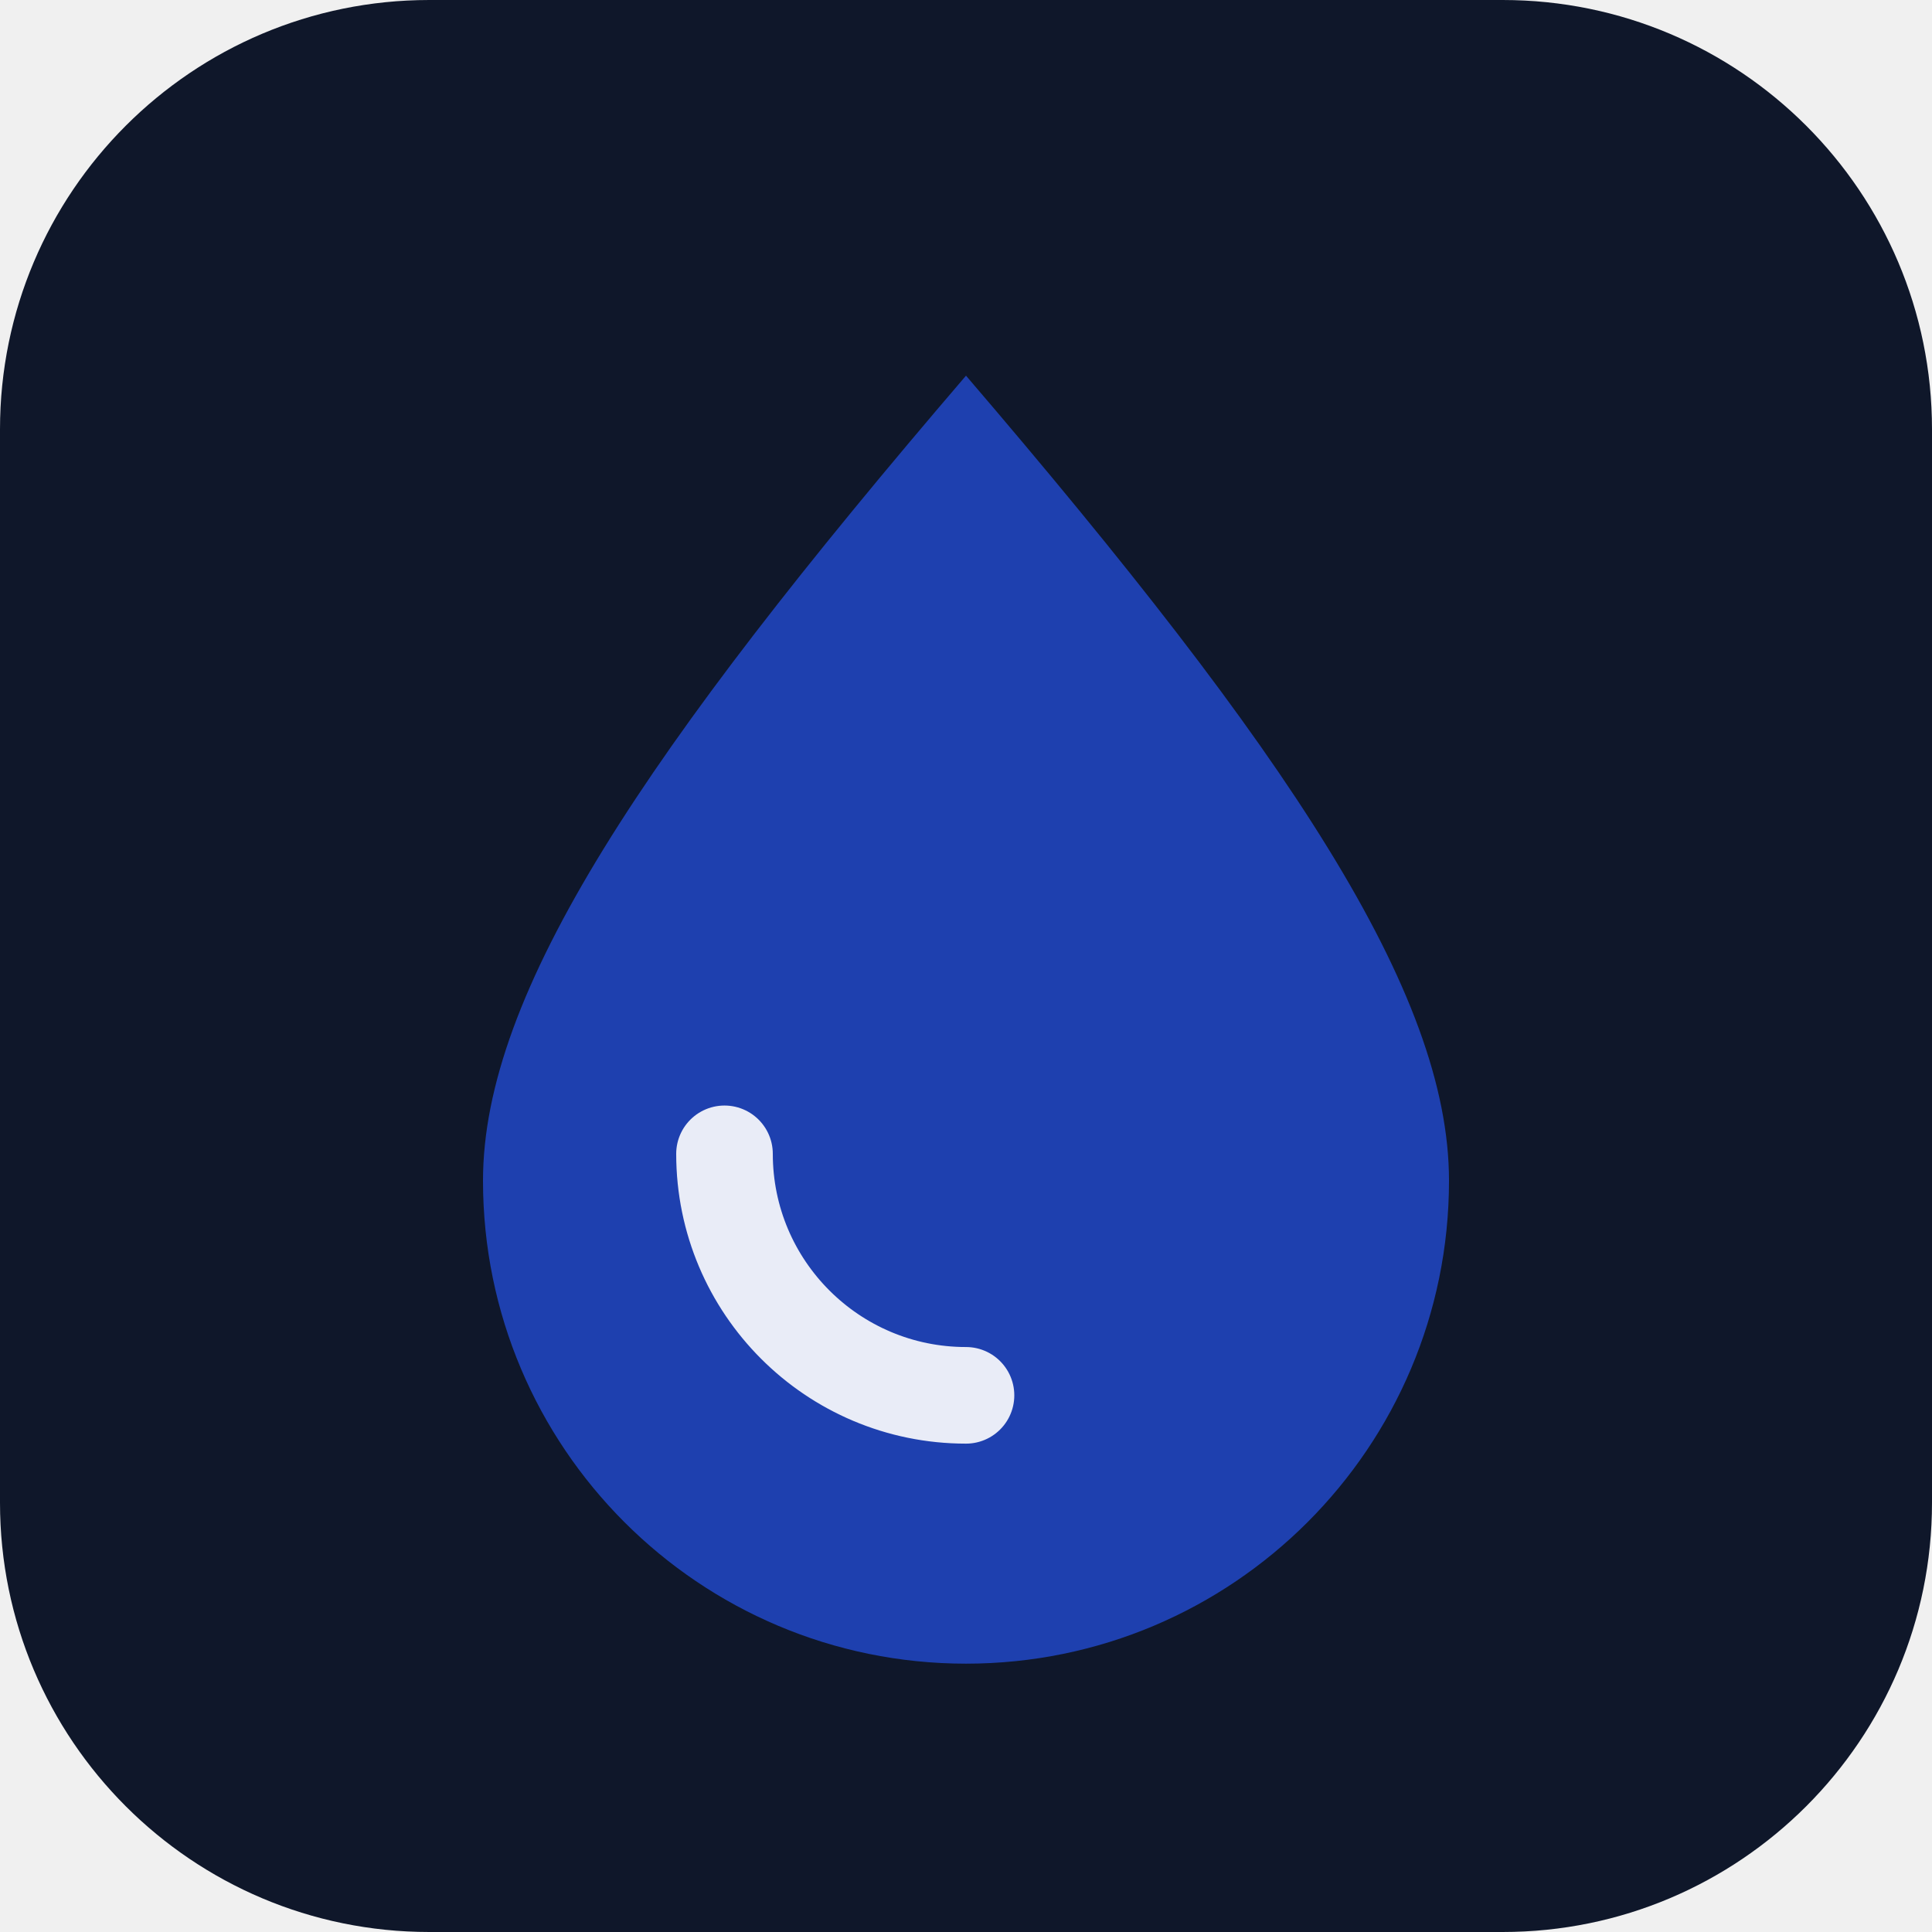
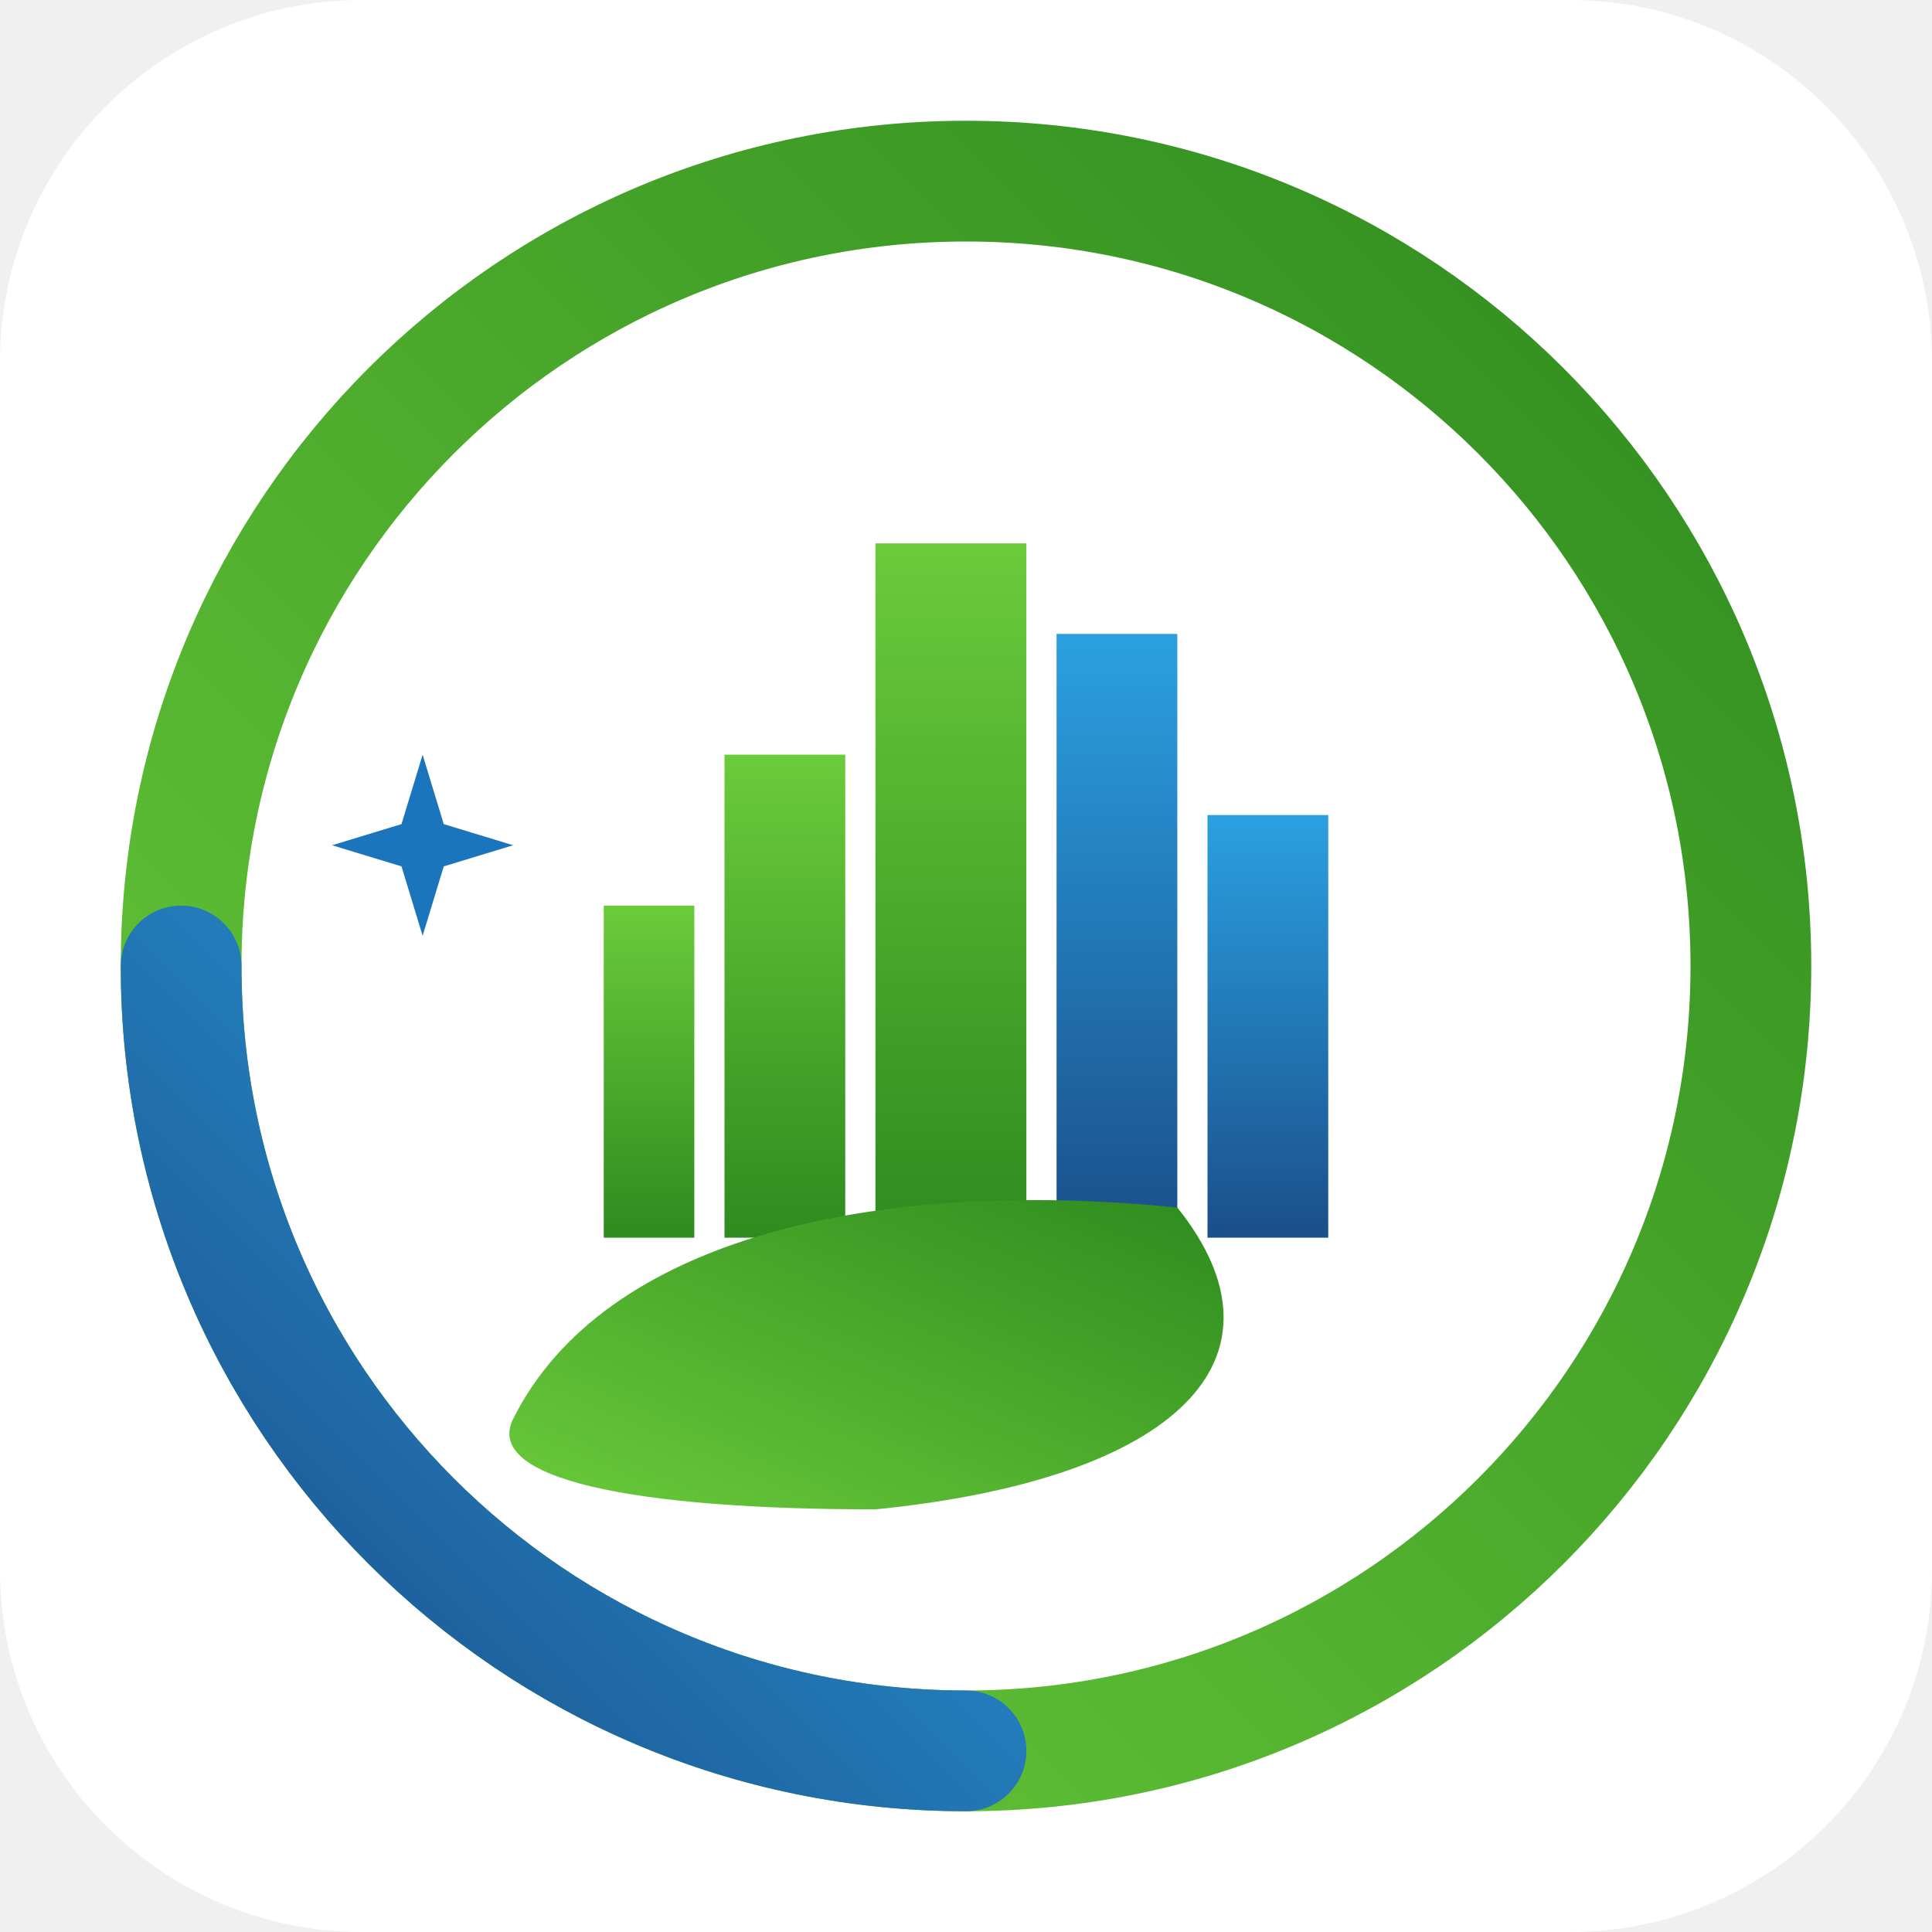
- <svg xmlns="http://www.w3.org/2000/svg" width="64" height="64" viewBox="0 0 36 36" fill="none">
-   <rect width="36" height="36" rx="8" fill="#0F172A" />
-   <path d="M18 7 C 24 14, 27 18.5, 27 22 a9 9 0 0 1 -18 0 C 9 18.5, 12 14, 18 7 Z" fill="#1E40AF" />
-   <path d="M13.5 21.5 a4.5 4.5 0 0 0 4.5 4.5" stroke="#ffffff" stroke-width="1.8" stroke-linecap="round" fill="none" opacity="0.9" />
+ <svg xmlns="http://www.w3.org/2000/svg" viewBox="0 0 64 64" role="img" aria-label="ProClean">
+   <defs>
+     <linearGradient id="fv-blue" x1="0%" y1="100%" x2="100%" y2="0%">
+       <stop offset="0%" stop-color="#1A4F8B" />
+       <stop offset="100%" stop-color="#2BA0E0" />
+     </linearGradient>
+     <linearGradient id="fv-green" x1="100%" y1="0%" x2="0%" y2="100%">
+       <stop offset="0%" stop-color="#2E8B1F" />
+       <stop offset="100%" stop-color="#6BCB3A" />
+     </linearGradient>
+     <linearGradient id="fv-bldgG" x1="0%" y1="0%" x2="0%" y2="100%">
+       <stop offset="0%" stop-color="#6BCB3A" />
+       <stop offset="100%" stop-color="#2E8B1F" />
+     </linearGradient>
+     <linearGradient id="fv-bldgB" x1="0%" y1="0%" x2="0%" y2="100%">
+       <stop offset="0%" stop-color="#2BA0E0" />
+       <stop offset="100%" stop-color="#1A4F8B" />
+     </linearGradient>
+   </defs>
+   <rect width="64" height="64" rx="12" fill="#ffffff" />
+   <circle cx="32" cy="32" r="26" fill="none" stroke="url(#fv-green)" stroke-width="4" />
+   <path d="M 32,58 A 26,26 0 0,1 6,32" fill="none" stroke="url(#fv-blue)" stroke-width="4" stroke-linecap="round" />
+   <g transform="translate(20,18)">
+     <rect x="0" y="12" width="3" height="11" fill="url(#fv-bldgG)" />
+     <rect x="4" y="7" width="4" height="16" fill="url(#fv-bldgG)" />
+     <rect x="9" y="0" width="5" height="23" fill="url(#fv-bldgG)" />
+     <rect x="15" y="3" width="4" height="20" fill="url(#fv-bldgB)" />
+     <rect x="20" y="9" width="4" height="14" fill="url(#fv-bldgB)" />
+   </g>
+   <g transform="translate(14,28)" fill="#1B75BC">
+     <path d="M 0,-3 L 0.7,-0.7 L 3,0 L 0.7,0.7 L 0,3 L -0.7,0.7 L -3,0 L -0.7,-0.7 Z" />
+   </g>
+   <g transform="translate(17,44)">
+     <path d="M 0,3 C 3,-3 12,-5 22,-4 C 26,1 22,5 12,6 C 4,6 -1,5 0,3 Z" fill="url(#fv-green)" />
+   </g>
</svg>
